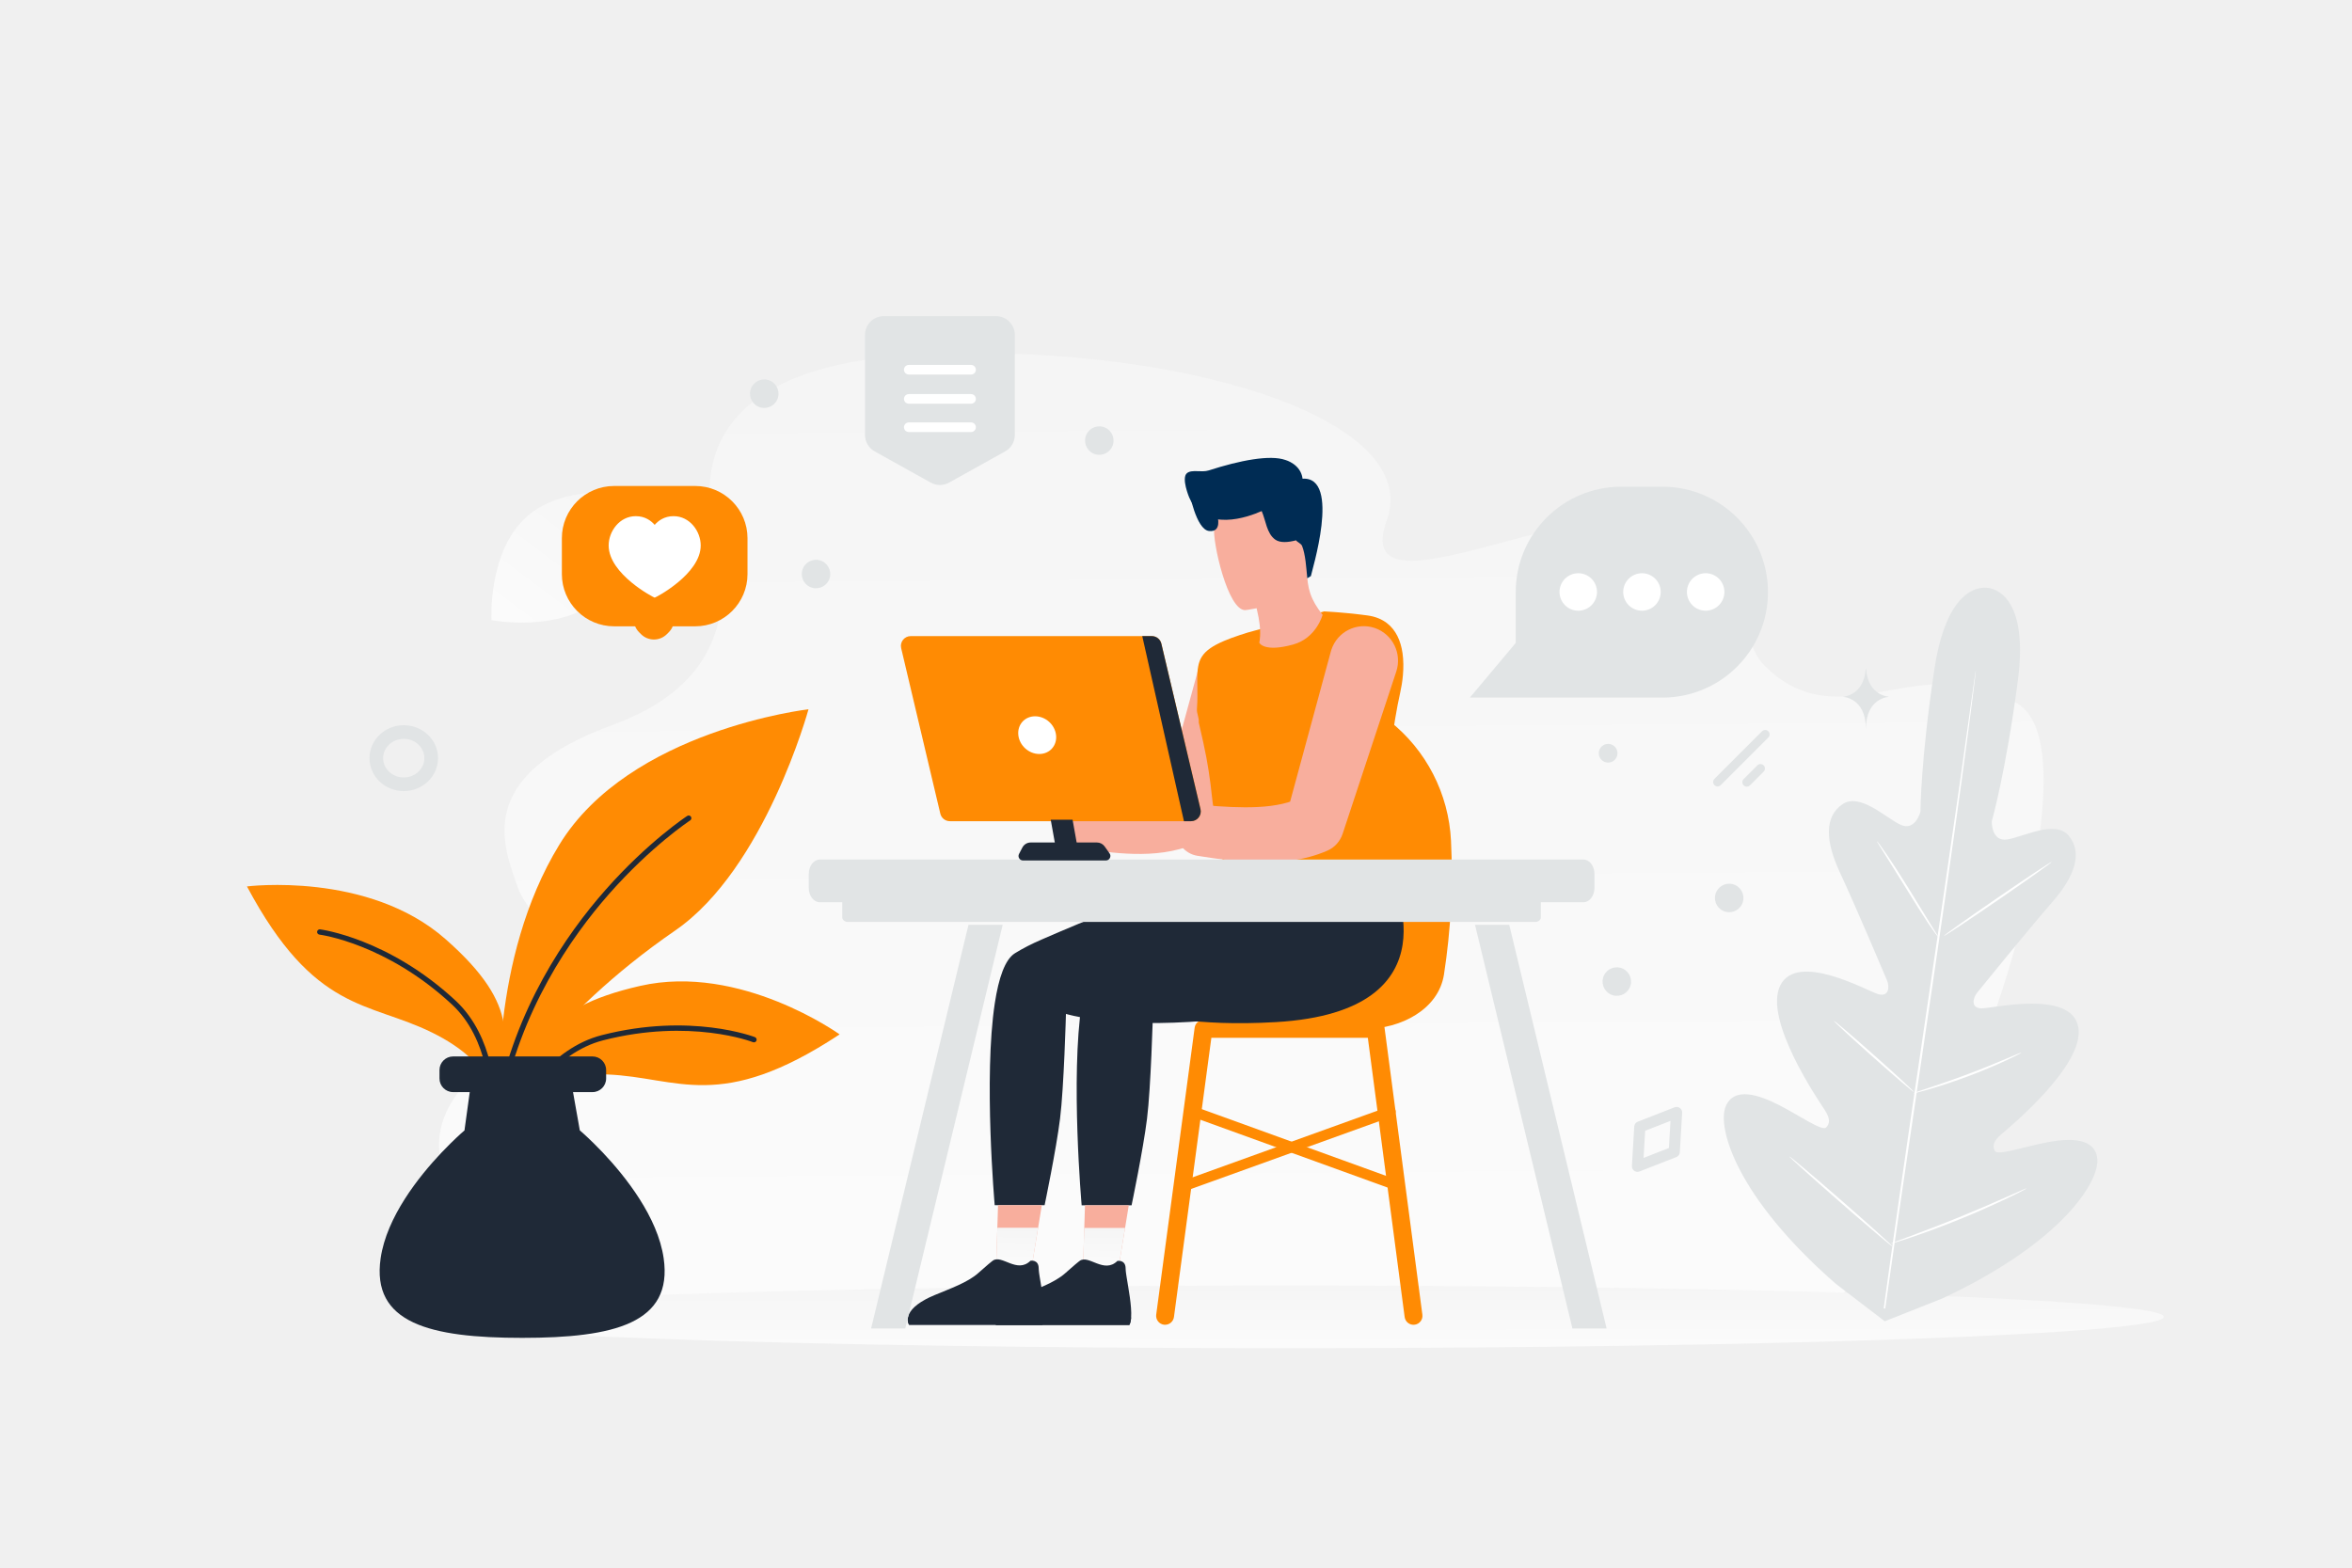
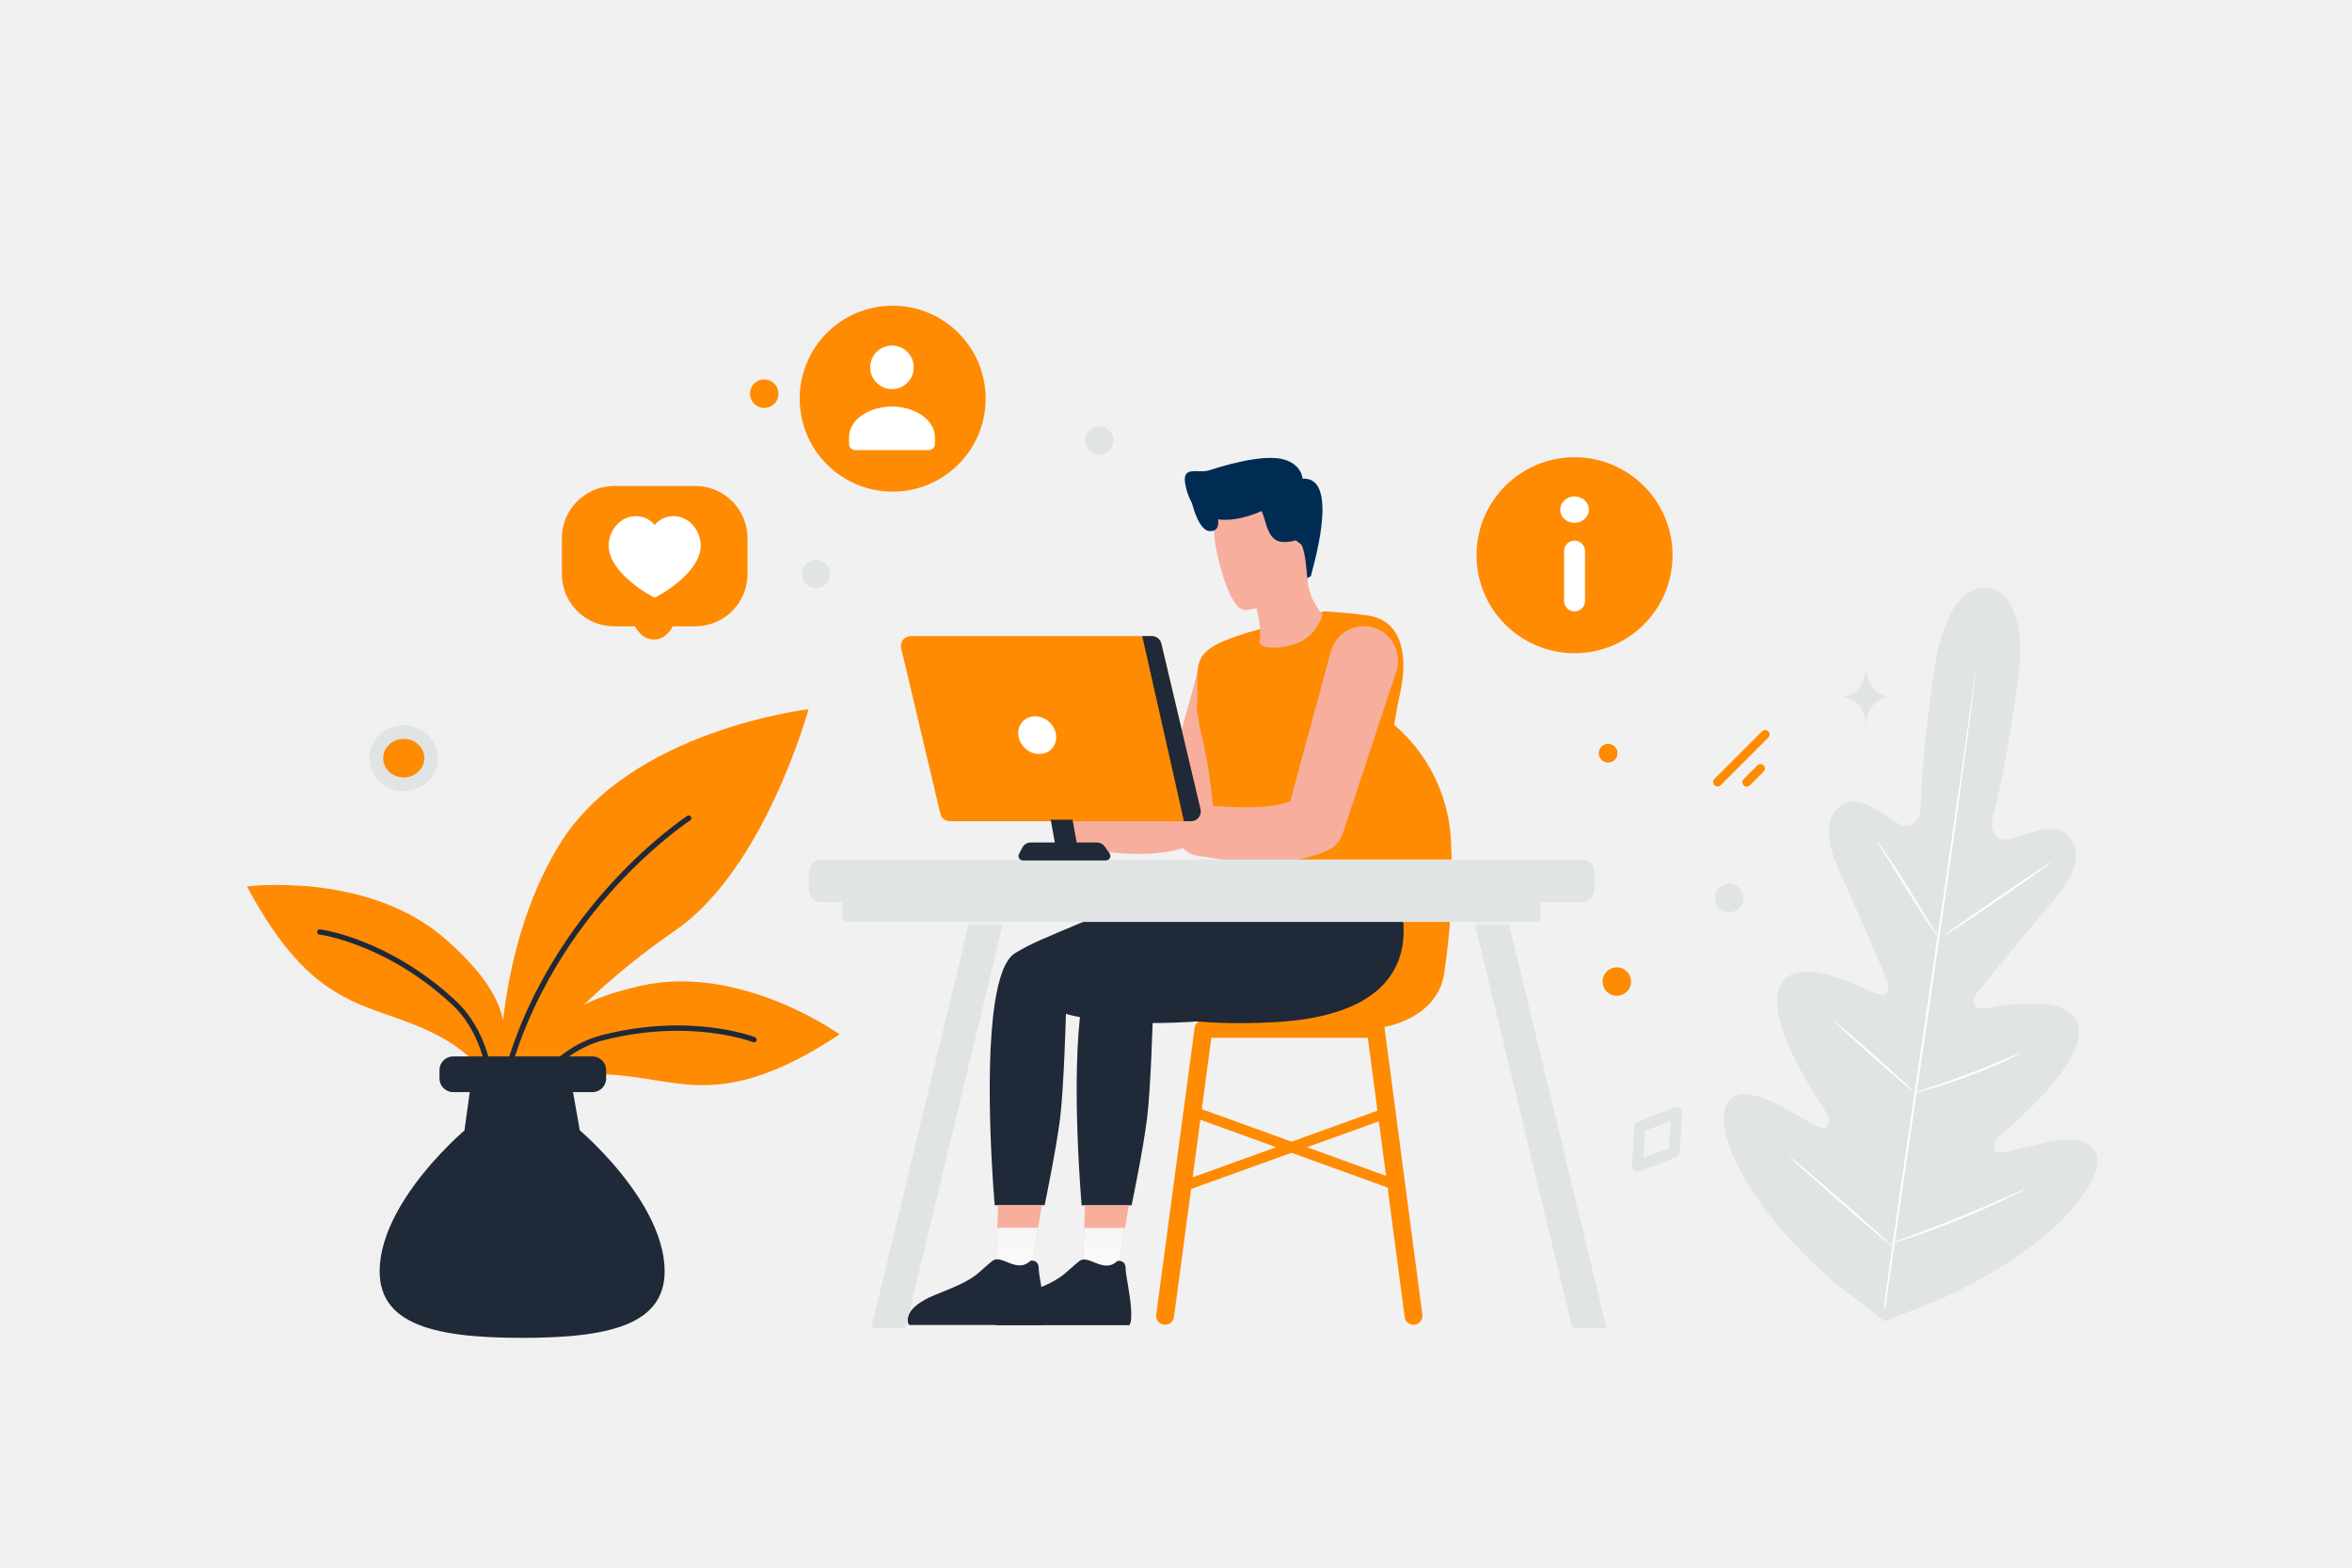
<svg xmlns="http://www.w3.org/2000/svg" width="900" height="600" viewBox="0 0 900 600" fill="none">
-   <path d="M349.97 135.83C445.328 130.432 545.305 158.549 530.61 199.309C515.913 240.069 609.179 184.832 646.397 199.528C672.895 209.99 662.303 241.839 675.121 254.673C704.513 284.097 734.575 247.044 771.982 269.277C809.39 291.509 732.802 499.008 693.723 500.167L247.989 497.524L216.002 494.72C216.002 494.72 127.521 447.52 190.815 403.978C233.612 374.537 202.819 353.158 198.164 339.679C192.82 324.204 180.351 297.176 234.682 277.342C289.014 257.508 274.986 214.35 273.649 205.415C272.314 196.476 254.615 141.228 349.97 135.83V135.83Z" fill="url(#paint0_linear_13:556)" />
-   <path d="M492 516C677.568 516 828 510.627 828 504C828 497.373 677.568 492 492 492C306.432 492 156 497.373 156 504C156 510.627 306.432 516 492 516Z" fill="url(#paint1_linear_13:556)" />
+   <path d="M349.97 135.83C445.328 130.432 545.305 158.549 530.61 199.309C515.913 240.069 609.179 184.832 646.397 199.528C672.895 209.99 662.303 241.839 675.121 254.673C704.513 284.097 734.575 247.044 771.982 269.277C809.39 291.509 732.802 499.008 693.723 500.167L247.989 497.524L216.002 494.72C216.002 494.72 127.521 447.52 190.815 403.978C233.612 374.537 202.819 353.158 198.164 339.679C192.82 324.204 180.351 297.176 234.682 277.342C289.014 257.508 274.986 214.35 273.649 205.415C272.314 196.476 254.615 141.228 349.97 135.83V135.83Z" fill="#F1F1F1" />
+   <path d="M492 516C677.568 516 828 510.627 828 504C828 497.373 677.568 492 492 492C306.432 492 156 497.373 156 504C156 510.627 306.432 516 492 516Z" fill="#F1F1F1" />
  <path d="M191.206 423.919C191.206 423.919 209.772 389.597 258.388 356.115C292.71 332.473 309.373 271.462 309.373 271.462C309.373 271.462 240.929 279.351 214.045 323.269C187.161 367.186 191.206 423.919 191.206 423.919Z" fill="#FF8B03" />
  <path d="M191.037 424.813C191.501 424.78 191.892 424.441 191.964 423.994C199.045 386.859 218.274 358.923 233.178 342.009C249.332 323.71 263.952 314.08 264.101 313.992C264.571 313.673 264.708 313.041 264.389 312.571C264.315 312.458 264.219 312.362 264.107 312.286C263.996 312.211 263.87 312.158 263.738 312.131C263.606 312.104 263.47 312.104 263.337 312.13C263.205 312.156 263.079 312.208 262.967 312.283C262.818 312.371 247.95 322.148 231.629 340.667C216.555 357.748 197.09 386.012 189.938 423.594C189.911 423.725 189.911 423.861 189.937 423.992C189.964 424.124 190.016 424.249 190.092 424.359C190.167 424.47 190.265 424.564 190.378 424.637C190.49 424.709 190.617 424.758 190.749 424.781C190.88 424.798 190.959 424.818 191.037 424.813Z" fill="#1F2937" />
  <path d="M200.161 422.528C200.161 422.528 205.271 410.152 232.354 411.23C259.435 412.283 275.42 426.164 321.28 395.888C321.28 395.888 283.325 368.579 244.958 377.333C206.563 386.063 204.633 401.195 200.161 422.528V422.528Z" fill="#FF8B03" />
  <path d="M200.104 423.544C200.439 423.52 200.762 423.316 200.946 422.991C201.062 422.801 211.717 403.052 230.8 398.163C264.148 389.611 287.89 398.762 288.131 398.875C288.386 398.971 288.668 398.963 288.918 398.853C289.167 398.743 289.363 398.54 289.464 398.287C289.559 398.035 289.554 397.756 289.449 397.508C289.344 397.259 289.149 397.06 288.902 396.952C288.662 396.865 264.305 387.447 230.295 396.176C210.32 401.284 199.599 421.193 199.14 422.03C198.865 422.543 199.064 423.151 199.576 423.426C199.713 423.52 199.923 423.557 200.104 423.544V423.544Z" fill="#1F2937" />
  <path d="M188.211 420.475C188.211 420.475 189.623 407.17 165.316 395.18C141.009 383.189 120.347 387.75 94.502 339.264C94.502 339.264 140.883 333.389 170.444 359.403C200.002 385.365 194.452 399.588 188.211 420.475Z" fill="#FF8B03" />
-   <path d="M188.417 421.55C188.933 421.513 189.369 421.067 189.358 420.549C189.367 419.589 189.416 396.989 174.329 382.967C148.603 359.066 122.707 355.724 122.471 355.689C122.204 355.659 121.936 355.735 121.725 355.9C121.514 356.066 121.376 356.308 121.341 356.574C121.311 356.841 121.387 357.109 121.552 357.32C121.718 357.531 121.96 357.669 122.226 357.704C122.488 357.737 147.73 361.022 172.957 384.465C187.404 397.885 187.342 420.304 187.333 420.538C187.33 420.673 187.354 420.807 187.403 420.933C187.452 421.059 187.526 421.174 187.62 421.271C187.713 421.368 187.826 421.445 187.95 421.499C188.074 421.552 188.207 421.581 188.342 421.582C188.34 421.556 188.366 421.554 188.417 421.55Z" fill="#1F2937" />
+   <path d="M188.417 421.55C188.933 421.513 189.369 421.067 189.358 420.549C189.367 419.589 189.416 396.989 174.329 382.967C148.603 359.066 122.707 355.724 122.471 355.689C122.204 355.659 121.936 355.735 121.725 355.9C121.514 356.066 121.376 356.308 121.341 356.574C121.311 356.841 121.387 357.109 121.552 357.32C121.718 357.531 121.96 357.669 122.226 357.704C122.488 357.737 147.73 361.022 172.957 384.465C187.404 397.885 187.342 420.304 187.333 420.538C187.33 420.673 187.354 420.807 187.403 420.933C187.452 421.059 187.526 421.174 187.619 421.271C187.713 421.368 187.826 421.445 187.95 421.499C188.074 421.552 188.207 421.581 188.342 421.582C188.34 421.556 188.366 421.554 188.417 421.55Z" fill="#1F2937" />
  <path d="M199.796 512.04C235.092 512.04 257.554 506.425 253.952 481.557C251.665 465.769 239.359 450.322 230.672 441.123C229.554 439.942 228.416 438.782 227.258 437.641C224.032 434.466 221.865 432.623 221.865 432.623L221.762 432.043L221.148 428.561L220.431 424.55L218.81 415.367L218.246 412.159L199.796 411.356L180.543 412.159L180.1 415.367L179.417 420.419L178.29 428.578L177.813 432.06L177.744 432.64C177.744 432.64 175.577 434.466 172.351 437.658C171.197 438.803 170.059 439.964 168.937 441.14C160.25 450.322 147.944 465.786 145.657 481.574C142.038 506.425 164.5 512.04 199.796 512.04V512.04Z" fill="#1F2937" />
  <path d="M173.369 417.98H226.738C229.596 417.98 231.936 415.64 231.936 412.782V409.531C231.936 406.673 229.596 404.333 226.738 404.333H173.369C170.511 404.333 168.171 406.673 168.171 409.531V412.782C168.171 415.64 170.511 417.98 173.369 417.98Z" fill="#1F2937" />
-   <path d="M165 290.167C165 295.693 160.297 300.167 154.488 300.167C148.679 300.167 144 295.671 144 290.167C144 284.64 148.703 280.167 154.512 280.167C160.321 280.167 165 284.64 165 290.167Z" stroke="#E1E4E5" stroke-width="5.225" stroke-miterlimit="10" />
-   <path d="M229.326 229.124C214.154 242.381 188.056 237.353 188.056 237.353C188.056 237.353 186.573 210.832 201.757 197.584C216.929 184.327 243.015 189.345 243.015 189.345C243.015 189.345 244.498 215.866 229.326 229.124Z" fill="url(#paint2_linear_13:556)" />
-   <path d="M287.178 149.268C286.398 152.177 288.125 155.167 291.034 155.946C293.943 156.726 296.933 154.999 297.712 152.09C298.492 149.181 296.765 146.191 293.856 145.412C290.947 144.632 287.957 146.359 287.178 149.268Z" fill="#E1E4E5" />
+   <path d="M165 290.167C165 295.693 160.297 300.167 154.488 300.167C148.679 300.167 144 295.671 144 290.167C144 284.64 148.703 280.167 154.512 280.167C160.321 280.167 165 284.64 165 290.167Z" fill="#FF8B03" stroke="#E1E4E5" stroke-width="5.225" stroke-miterlimit="10" />
+   <path d="M229.326 229.124C214.154 242.381 188.056 237.353 188.056 237.353C188.056 237.353 186.573 210.832 201.757 197.584C216.929 184.327 243.015 189.345 243.015 189.345C243.015 189.345 244.498 215.866 229.326 229.124Z" fill="#F1F1F1" />
+   <path d="M287.178 149.268C286.398 152.177 288.125 155.167 291.034 155.946C293.943 156.726 296.933 154.999 297.712 152.09C298.492 149.181 296.765 146.191 293.856 145.412C290.947 144.632 287.957 146.359 287.178 149.268Z" fill="#FF8B03" />
  <path d="M306.984 218.288C306.204 221.197 307.931 224.187 310.84 224.966C313.749 225.746 316.739 224.019 317.518 221.11C318.298 218.201 316.571 215.211 313.662 214.432C310.753 213.652 307.763 215.379 306.984 218.288Z" fill="#E1E4E5" />
  <path d="M415.385 167.214C414.605 170.123 416.332 173.113 419.241 173.892C422.15 174.672 425.14 172.945 425.919 170.036C426.699 167.127 424.972 164.137 422.063 163.358C419.154 162.578 416.164 164.305 415.385 167.214Z" fill="#E1E4E5" />
-   <path d="M611.899 287.359C611.387 289.27 612.521 291.235 614.433 291.747C616.344 292.259 618.309 291.125 618.821 289.213C619.333 287.302 618.199 285.337 616.287 284.825C614.376 284.313 612.411 285.447 611.899 287.359Z" fill="#E1E4E5" />
-   <path d="M613.412 374.268C612.632 377.177 614.359 380.167 617.268 380.946C620.177 381.726 623.167 379.999 623.946 377.09C624.726 374.181 622.999 371.191 620.09 370.412C617.181 369.632 614.191 371.359 613.412 374.268Z" fill="#E1E4E5" />
+   <path d="M611.899 287.359C611.387 289.27 612.521 291.235 614.433 291.747C616.344 292.259 618.309 291.125 618.821 289.213C619.333 287.302 618.199 285.337 616.287 284.825C614.376 284.313 612.411 285.447 611.899 287.359Z" fill="#FF8B03" />
+   <path d="M613.412 374.268C612.632 377.177 614.359 380.167 617.268 380.946C620.177 381.726 623.167 379.999 623.946 377.09C624.726 374.181 622.999 371.191 620.09 370.412C617.181 369.632 614.191 371.359 613.412 374.268Z" fill="#FF8B03" />
  <path d="M656.412 342.268C655.632 345.177 657.359 348.167 660.268 348.946C663.177 349.726 666.167 347.999 666.946 345.09C667.726 342.181 665.999 339.191 663.09 338.412C660.181 337.632 657.191 339.359 656.412 342.268Z" fill="#E1E4E5" />
-   <path d="M580.001 226.632V246.071L562.453 266.985H636.164C658.444 266.985 676.517 248.913 676.517 226.632C676.517 204.352 658.444 186.28 636.164 186.28H620.354C598.06 186.28 580.001 204.352 580.001 226.632V226.632Z" fill="#E1E4E5" />
-   <path d="M611.097 226.564C611.096 228.467 610.34 230.291 608.995 231.636C607.65 232.981 605.825 233.737 603.923 233.738C602.021 233.737 600.197 232.981 598.851 231.636C597.506 230.291 596.75 228.466 596.749 226.564C596.75 224.662 597.506 222.838 598.851 221.493C600.197 220.147 602.021 219.391 603.923 219.39C605.825 219.391 607.65 220.147 608.995 221.492C610.34 222.837 611.096 224.662 611.097 226.564V226.564ZM635.474 226.563C635.473 228.465 634.718 230.29 633.373 231.635C632.028 232.98 630.203 233.736 628.301 233.737C626.399 233.736 624.574 232.98 623.229 231.635C621.884 230.29 621.128 228.466 621.127 226.563C621.128 224.661 621.884 222.836 623.229 221.491C624.574 220.146 626.399 219.39 628.301 219.389C630.203 219.39 632.027 220.146 633.372 221.492C634.717 222.837 635.473 224.661 635.474 226.563V226.563ZM659.852 226.563C659.851 228.466 659.095 230.29 657.75 231.635C656.405 232.98 654.58 233.736 652.678 233.737C650.776 233.736 648.951 232.98 647.606 231.635C646.261 230.29 645.505 228.466 645.504 226.563C645.505 224.661 646.261 222.837 647.606 221.492C648.952 220.146 650.776 219.39 652.678 219.389C654.58 219.39 656.405 220.146 657.75 221.491C659.095 222.836 659.851 224.661 659.852 226.563Z" fill="white" />
  <path d="M640.66 440.867L626.589 446.368L627.481 431.287L641.548 425.79L640.66 440.867V440.867Z" stroke="#E1E4E5" stroke-width="4.267" stroke-linecap="round" stroke-linejoin="round" />
-   <path fill-rule="evenodd" clip-rule="evenodd" d="M331 166.477V128.18C331 124.213 334.207 121 338.165 121H381.158C385.117 121 388.324 124.213 388.324 128.18V166.477C388.325 167.757 387.983 169.013 387.335 170.117C386.687 171.22 385.755 172.13 384.637 172.753L363.141 184.719C362.077 185.312 360.879 185.623 359.66 185.623C358.442 185.623 357.244 185.312 356.18 184.719L334.683 172.753C333.566 172.129 332.636 171.219 331.989 170.115C331.342 169.012 331 167.756 331 166.477V166.477Z" fill="#E1E4E5" />
-   <path d="M347.747 163.51H371.578M347.747 152.668H371.578H347.747ZM347.747 141.503H371.578H347.747Z" stroke="white" stroke-width="3.682" stroke-linecap="round" stroke-linejoin="round" />
-   <path d="M674.25 279.887L656.042 298.095C655.379 298.758 655.379 299.833 656.042 300.497C656.705 301.16 657.78 301.16 658.443 300.497L676.651 282.289C677.314 281.625 677.314 280.55 676.651 279.887C675.988 279.224 674.913 279.224 674.25 279.887Z" fill="#E1E4E5" />
-   <path d="M672.468 292.923L667.217 298.174C666.554 298.837 666.554 299.913 667.217 300.576C667.88 301.239 668.955 301.239 669.618 300.576L674.869 295.325C675.532 294.662 675.532 293.586 674.869 292.923C674.206 292.26 673.131 292.26 672.468 292.923Z" fill="#E1E4E5" />
+   <path d="M674.25 279.887L656.042 298.095C655.379 298.758 655.379 299.833 656.042 300.497C656.705 301.16 657.78 301.16 658.443 300.497L676.651 282.289C677.314 281.625 677.314 280.55 676.651 279.887C675.988 279.224 674.913 279.224 674.25 279.887Z" fill="#FF8B03" />
+   <path d="M672.468 292.923L667.217 298.174C666.554 298.837 666.554 299.913 667.217 300.576C667.88 301.239 668.955 301.239 669.618 300.576L674.869 295.325C675.532 294.662 675.532 293.586 674.869 292.923C674.206 292.26 673.131 292.26 672.468 292.923Z" fill="#FF8B03" />
  <path d="M760.852 225.076C760.852 225.076 745.492 220.954 740.197 256.166C734.902 291.377 734.864 310.664 734.864 310.664C734.864 310.664 732.92 318.321 727.21 315.64C721.5 312.959 711.672 303.252 705.007 307.809C698.098 312.539 698.431 321.897 704.062 333.939C709.693 345.981 721.057 372.793 722.077 375.23C723.083 377.609 722.875 381.692 718.693 380.485C714.511 379.278 687.685 364.02 681.212 377.176C674.725 390.337 695.928 421.296 698.177 424.72C700.427 428.145 700.236 430.003 698.762 431.531C697.288 433.058 688.749 427.078 680.947 423.044C673.144 419.01 663.381 415.716 660.278 423.622C657.175 431.527 664.081 457.758 702.422 491.306L721.205 505.688L743.297 496.936C789.428 475.327 803.336 452.032 802.541 443.579C801.746 435.126 791.457 435.586 782.837 437.298C774.216 439.011 764.357 442.388 763.364 440.51C762.37 438.633 762.691 436.801 765.803 434.13C768.915 431.459 797.86 407.595 795.275 393.145C792.693 378.709 762.689 385.937 758.337 385.924C753.989 385.926 754.931 381.953 756.551 379.941C758.206 377.89 776.567 355.27 785.306 345.257C794.05 335.259 796.96 326.349 791.631 319.891C786.5 313.656 774.357 320.278 768.131 321.273C761.905 322.267 762.16 314.36 762.16 314.36C762.16 314.36 767.48 295.816 772.139 260.515C776.797 225.214 760.509 225 760.509 225" fill="#E1E4E5" />
  <path d="M720.813 500.741C724.327 474.827 729.491 439.068 735.342 399.589C741.182 360.128 746.429 324.394 750.101 298.498C751.921 285.577 753.388 275.109 754.41 267.838C754.917 264.242 755.314 261.441 755.59 259.499C755.725 258.574 755.839 257.855 755.912 257.33C755.998 256.848 756.051 256.589 756.051 256.589C756.051 256.589 756.04 256.836 755.992 257.339C755.932 257.861 755.851 258.587 755.748 259.518C755.505 261.466 755.154 264.27 754.712 267.88C753.808 275.135 752.424 285.626 750.658 298.579C747.144 324.493 741.977 360.237 736.14 399.712C730.303 439.188 725.043 474.926 721.385 500.818" fill="white" />
-   <path d="M718.214 321.955C718.267 321.926 718.637 322.393 719.305 323.286C719.97 324.164 720.885 325.466 721.992 327.083C724.21 330.332 727.16 334.885 730.32 339.994C733.397 345.019 736.193 349.568 738.344 353.08C739.31 354.628 740.121 355.941 740.796 357.031C741.382 357.961 741.678 358.495 741.625 358.524C741.571 358.554 741.187 358.09 740.523 357.212C739.873 356.329 738.958 355.028 737.861 353.393C735.668 350.122 732.781 345.521 729.639 340.422L721.527 327.406C720.561 325.859 719.736 324.549 719.061 323.459C718.471 322.514 718.175 321.981 718.214 321.955ZM743.811 358.229C743.686 358.048 752.815 351.544 764.21 343.729C775.602 335.899 784.951 329.704 785.076 329.885C785.201 330.066 776.068 336.555 764.677 344.385C753.271 352.218 743.936 358.41 743.811 358.229ZM732.111 418.446C732.095 418.389 732.68 418.171 733.729 417.798C734.952 417.394 736.458 416.898 738.227 416.302C742.023 415.04 747.274 413.265 752.989 411.106C758.707 408.961 763.82 406.841 767.521 405.283C769.242 404.562 770.699 403.942 771.895 403.437C772.929 403.007 773.517 402.804 773.543 402.843C773.573 402.896 773.025 403.196 772.033 403.722C770.621 404.446 769.194 405.14 767.752 405.803C763.006 408.001 758.179 410.02 753.281 411.855C748.383 413.694 743.419 415.356 738.401 416.837C736.47 417.4 734.899 417.821 733.823 418.094C732.734 418.371 732.126 418.503 732.111 418.446V418.446ZM701.745 390.722C701.78 390.682 702.238 391.019 703.056 391.672C703.86 392.33 705.006 393.293 706.415 394.493C710.077 397.636 713.709 400.812 717.313 404.021C720.924 407.225 724.506 410.461 728.06 413.728C729.14 414.718 730.206 415.724 731.257 416.745C732.001 417.464 732.392 417.895 732.356 417.935C732.321 417.975 731.864 417.639 731.045 416.985C730.241 416.328 729.095 415.364 727.687 414.164C724.025 411.021 720.392 407.845 716.789 404.636C712.568 400.883 708.768 397.445 706.056 394.926C704.976 393.935 703.911 392.929 702.859 391.909C702.101 391.193 701.696 390.766 701.745 390.722V390.722ZM684.661 442.566C684.697 442.526 685.289 442.965 686.325 443.805C687.468 444.754 688.923 445.957 690.644 447.41C694.269 450.48 699.242 454.752 704.7 459.521C710.158 464.291 715.074 468.639 718.604 471.812C720.265 473.326 721.664 474.605 722.761 475.613C723.723 476.519 724.249 477.051 724.214 477.092C724.179 477.132 723.586 476.693 722.55 475.853C721.407 474.904 719.952 473.701 718.231 472.249C713.516 468.246 708.831 464.209 704.175 460.137C699.513 456.07 694.879 451.973 690.271 447.846C688.61 446.332 687.211 445.053 686.114 444.045C685.137 443.143 684.626 442.607 684.661 442.566ZM723.493 475.998C723.478 475.941 724.208 475.638 725.527 475.132C727.003 474.583 728.896 473.877 731.167 473.039C735.927 471.258 742.508 468.79 749.684 465.857C755.817 463.355 761.909 460.753 767.957 458.052C769.793 457.245 771.627 456.432 773.458 455.613C774.762 455.049 775.492 454.746 775.522 454.8C775.551 454.853 774.858 455.238 773.596 455.897C772.333 456.557 770.483 457.482 768.188 458.572C762.202 461.426 756.133 464.104 749.99 466.602C743.847 469.105 737.633 471.429 731.355 473.57C729.453 474.219 727.542 474.838 725.621 475.428C724.276 475.835 723.519 476.037 723.493 475.998V475.998Z" fill="white" />
+   <path d="M718.214 321.955C718.267 321.926 718.637 322.393 719.305 323.286C719.97 324.164 720.885 325.466 721.992 327.083C724.21 330.332 727.16 334.885 730.32 339.994C733.397 345.019 736.193 349.568 738.344 353.08C739.31 354.628 740.121 355.941 740.796 357.031C741.382 357.961 741.678 358.495 741.625 358.524C741.571 358.554 741.187 358.09 740.523 357.212C739.873 356.329 738.958 355.028 737.861 353.393C735.668 350.122 732.781 345.521 729.639 340.422L721.527 327.406C720.561 325.859 719.736 324.549 719.061 323.459C718.471 322.514 718.175 321.981 718.214 321.955ZM743.811 358.229C743.686 358.048 752.815 351.544 764.21 343.729C775.602 335.899 784.951 329.704 785.076 329.885C785.201 330.066 776.068 336.555 764.677 344.385C753.271 352.218 743.936 358.41 743.811 358.229ZM732.111 418.446C732.095 418.389 732.68 418.171 733.729 417.798C734.952 417.394 736.458 416.898 738.227 416.302C742.023 415.04 747.274 413.265 752.989 411.106C758.707 408.961 763.82 406.841 767.521 405.283C769.242 404.562 770.699 403.942 771.895 403.437C772.929 403.007 773.517 402.804 773.543 402.843C773.573 402.896 773.025 403.196 772.033 403.722C770.621 404.446 769.193 405.14 767.752 405.803C763.006 408.001 758.179 410.02 753.281 411.855C748.383 413.694 743.419 415.356 738.401 416.837C736.47 417.4 734.899 417.821 733.823 418.094C732.734 418.371 732.126 418.503 732.111 418.446V418.446ZM701.745 390.722C701.78 390.682 702.238 391.019 703.056 391.672C703.86 392.33 705.006 393.293 706.415 394.493C710.076 397.636 713.709 400.812 717.313 404.021C720.924 407.225 724.506 410.461 728.06 413.728C729.14 414.718 730.206 415.724 731.257 416.745C732.001 417.464 732.392 417.895 732.356 417.935C732.321 417.975 731.864 417.639 731.045 416.985C730.241 416.328 729.095 415.364 727.687 414.164C724.025 411.021 720.392 407.845 716.789 404.636C712.568 400.883 708.768 397.445 706.056 394.926C704.976 393.935 703.91 392.929 702.859 391.909C702.101 391.193 701.696 390.766 701.745 390.722V390.722ZM684.661 442.566C684.697 442.526 685.289 442.965 686.325 443.805C687.468 444.754 688.923 445.957 690.644 447.41C694.269 450.48 699.242 454.752 704.7 459.521C710.158 464.291 715.074 468.639 718.604 471.812C720.265 473.326 721.664 474.605 722.761 475.613C723.723 476.519 724.249 477.051 724.214 477.092C724.179 477.132 723.586 476.693 722.55 475.853C721.407 474.904 719.952 473.701 718.231 472.249C713.516 468.246 708.831 464.209 704.175 460.137C699.513 456.07 694.879 451.973 690.271 447.846C688.61 446.332 687.211 445.053 686.114 444.045C685.137 443.143 684.626 442.607 684.661 442.566ZM723.493 475.998C723.478 475.941 724.208 475.638 725.527 475.132C727.003 474.583 728.896 473.877 731.167 473.039C735.927 471.258 742.508 468.79 749.684 465.857C755.817 463.355 761.909 460.753 767.957 458.052C769.793 457.245 771.627 456.432 773.458 455.613C774.762 455.049 775.492 454.746 775.522 454.8C775.551 454.853 774.858 455.238 773.596 455.897C772.333 456.557 770.483 457.482 768.188 458.572C762.202 461.426 756.133 464.104 749.99 466.602C743.847 469.105 737.633 471.429 731.355 473.57C729.453 474.219 727.542 474.838 725.621 475.428C724.276 475.835 723.519 476.037 723.493 475.998V475.998Z" fill="white" />
  <path d="M713.933 256H714.064C714.838 266.517 723 266.679 723 266.679C723 266.679 714 266.848 714 279C714 266.848 705 266.679 705 266.679C705 266.679 713.158 266.517 713.933 256V256Z" fill="#E1E4E5" />
  <path d="M458.699 255.487L443.572 310.785L448.969 304.574C446.973 305.637 444.659 306.452 442.096 307.03C439.534 307.609 436.747 307.939 433.831 308.093C430.914 308.246 427.879 308.223 424.762 308.093C421.656 307.963 418.48 307.727 415.256 307.455H415.244C412.96 307.261 410.692 307.982 408.939 309.458C407.185 310.935 406.09 313.047 405.892 315.331C405.503 319.866 408.726 323.881 413.143 324.601C416.473 325.132 419.85 325.628 423.321 326.03C426.793 326.431 430.347 326.726 434.031 326.809C437.716 326.892 441.53 326.75 445.474 326.183C449.406 325.616 453.491 324.589 457.483 322.865C458.697 322.342 459.787 321.569 460.682 320.597C461.577 319.624 462.257 318.474 462.678 317.221L462.867 316.642L481.016 262.253C483.059 256.137 479.753 249.536 473.636 247.493C467.52 245.45 460.919 248.757 458.876 254.873C458.817 255.074 458.746 255.298 458.699 255.487V255.487Z" fill="#F8AE9D" />
  <path d="M537.123 322.811C537.123 322.811 537.707 331.001 531.842 333.165L470.821 335.515C470.821 335.515 466.721 331.536 467.528 321.997C467.528 321.974 493.46 295.518 537.123 322.811Z" fill="#FF8B03" />
  <path d="M492.317 331.45C492.518 333.008 493.203 334.201 493.852 334.106C494.49 334.024 494.856 332.689 494.655 331.143C494.454 329.584 493.769 328.391 493.12 328.486C492.47 328.568 492.116 329.903 492.317 331.45Z" fill="#B55E63" />
  <path d="M466.374 312.021V312.104C466.398 312.332 466.41 312.572 466.422 312.824C466.482 313.784 466.53 314.936 466.566 316.244C466.602 317.3 466.614 318.452 466.626 319.688C466.626 320.612 466.638 321.572 466.638 322.568C483.99 315.068 519.473 320.396 533.757 323C533.614 322.28 533.482 321.572 533.35 320.876C533.254 320.36 533.17 319.856 533.074 319.352C532.128 313.868 531.624 308.937 531.457 304.533L531.421 303.357C531.277 296.817 531.984 287.518 533.422 277.942C533.518 277.282 533.626 276.622 533.721 275.974L533.937 274.678C534.459 271.498 535.071 268.333 535.771 265.187C536.01 264.131 536.214 263.063 536.382 262.007C536.573 260.831 536.717 259.655 536.825 258.491C537.089 255.539 537.065 252.659 536.681 249.983C535.998 245.219 534.141 241.116 530.702 238.476C528.76 236.988 526.304 235.956 523.26 235.548C522.265 235.416 521.283 235.284 520.336 235.176C517.352 234.816 514.608 234.564 512.379 234.384C511.648 234.324 510.965 234.276 510.354 234.228C508.796 234.12 507.645 234.048 507.082 234.024C506.946 234.018 506.81 234.01 506.675 234L480.035 241.38L477.495 242.076C476.416 242.412 475.398 242.736 474.451 243.048C472.102 243.828 470.101 244.572 468.375 245.303C466.242 246.215 464.541 247.103 463.199 248.039C457.327 252.107 458.165 256.799 458.189 266.039V266.675C458.189 267.371 458.177 268.066 458.154 268.762C458.13 269.638 458.082 270.502 458.01 271.366C457.89 273.106 458.923 274.804 458.707 276.508C461.5 288.5 462.199 292.5 463.199 300C464.065 306.5 463.894 310.197 465.715 311.541C466.123 311.853 466.374 312.021 466.374 312.021Z" fill="#FF8B03" />
  <path d="M506.097 235.307C506.097 235.307 503.747 244.198 494.868 246.666C483.579 249.795 481.878 246.005 481.878 246.005C482.159 244.396 482.262 242.76 482.185 241.128C482.157 240.477 482.106 239.827 482.032 239.18C481.831 237.361 481.453 235.378 480.922 233.11C480.804 232.579 480.662 232.024 480.521 231.457L480.509 231.386C488.231 228.482 494.289 224.124 497.997 217.677L499.095 216.815L499.839 216.225L500.051 216.673L500.087 218.173C500.24 225.222 501.433 229.391 506.097 235.307V235.307Z" fill="#F8AE9D" />
  <path d="M452.877 455.979C453.102 455.979 453.326 455.944 453.55 455.861L532.784 427.297C533.269 427.106 533.66 426.734 533.875 426.259C534.09 425.784 534.111 425.244 533.934 424.754C533.758 424.264 533.397 423.862 532.928 423.633C532.46 423.405 531.921 423.368 531.426 423.53L452.192 452.094C451.748 452.254 451.376 452.566 451.139 452.974C450.903 453.382 450.818 453.86 450.9 454.325C450.982 454.789 451.225 455.21 451.587 455.512C451.949 455.815 452.405 455.98 452.877 455.979V455.979Z" fill="#FF8B03" />
  <path d="M535.393 455.98C535.864 455.979 536.319 455.812 536.678 455.508C537.038 455.205 537.279 454.784 537.36 454.32C537.44 453.857 537.355 453.379 537.118 452.973C536.882 452.566 536.51 452.255 536.067 452.095L455.889 423.058C455.394 422.894 454.854 422.929 454.384 423.156C453.914 423.384 453.552 423.785 453.373 424.276C453.195 424.766 453.215 425.307 453.429 425.783C453.643 426.259 454.034 426.633 454.519 426.825L534.697 455.861C534.945 455.944 535.169 455.98 535.393 455.98V455.98Z" fill="#FF8B03" />
  <path d="M445.828 507.026C446.655 507.024 447.454 506.722 448.077 506.178C448.7 505.633 449.105 504.882 449.217 504.062L463.528 397.21H523.408L537.495 504.062C537.553 504.507 537.698 504.937 537.923 505.326C538.147 505.716 538.446 506.057 538.803 506.33C539.159 506.603 539.567 506.803 540.001 506.919C540.435 507.034 540.888 507.063 541.333 507.003C541.778 506.945 542.208 506.799 542.597 506.575C542.986 506.35 543.327 506.051 543.6 505.694C543.873 505.338 544.073 504.931 544.189 504.497C544.304 504.063 544.333 503.61 544.273 503.165L529.796 393.337C529.688 392.514 529.284 391.759 528.661 391.212C528.038 390.664 527.237 390.362 526.407 390.361H460.529C459.701 390.36 458.9 390.66 458.277 391.205C457.653 391.75 457.249 392.504 457.14 393.325L442.427 503.153C442.308 504.053 442.55 504.964 443.101 505.686C443.652 506.407 444.467 506.881 445.367 507.003C445.521 507.026 445.674 507.026 445.828 507.026V507.026Z" fill="#FF8B03" />
  <path d="M479.611 393.785H522.392C535.948 393.785 550.461 386.37 552.539 372.967C555.162 356.043 556.064 338.896 555.231 321.79C554.357 303.783 545.761 287.039 531.603 275.88C531.603 275.88 523.054 313.123 533.799 364.536C529.714 384.079 479.611 393.785 479.611 393.785Z" fill="#FF8B03" />
  <path d="M380.623 461.245H399.728C399.728 461.245 404.157 440.038 405.633 428.135C407.12 416.244 407.888 388.046 407.888 388.046C407.888 388.046 423.121 392.994 455.003 391.128C525.64 387.007 498.859 335.11 498.859 335.11C496.473 338.404 481.855 336.125 471.865 337.696C441.199 340.636 414.595 352.681 398.642 359.565C394.793 361.218 391.38 362.977 388.393 364.819C384.543 367.193 382.134 374.384 380.682 383.854C376.313 412.3 380.623 461.245 380.623 461.245V461.245Z" fill="#1F2937" />
  <path d="M381.154 485.725H394.639L397.237 469.902L398.654 461.246H381.898L381.638 469.902L381.154 485.725V485.725Z" fill="#F8AE9D" />
-   <path d="M381.154 485.724H394.639L396.576 473.94L397.237 469.901H381.638L381.508 474.093L381.154 485.724V485.724Z" fill="url(#paint3_linear_13:556)" />
+   <path d="M381.154 485.724H394.639L396.576 473.94L397.237 469.901H381.638L381.508 474.093L381.154 485.724V485.724Z" fill="url(#paint0_linear_13:556)" />
  <path d="M347.867 507.027H398.89C399.268 506.342 399.481 505.362 399.563 504.193C399.882 499.871 398.512 492.987 397.827 488.641C397.745 488.133 397.674 487.661 397.615 487.236C397.52 486.504 397.461 485.902 397.461 485.465C397.461 481.922 394.32 482.524 394.32 482.524C389.16 487.59 383.315 479.997 379.903 482.489C379.903 482.489 379.761 482.595 379.454 482.831C379.17 483.056 378.733 483.41 378.131 483.918C377.257 484.65 376.041 485.701 374.388 487.189C370.338 490.837 363.454 493.235 357.585 495.691C356.841 495.998 356.144 496.316 355.495 496.623C355.011 496.86 354.55 497.096 354.113 497.332C349.319 499.918 347.796 502.398 347.453 504.193C347.111 505.928 347.867 507.027 347.867 507.027V507.027Z" fill="#1F2937" />
  <path d="M347.867 507.027H398.89C399.268 506.342 399.481 505.362 399.563 504.193H347.453C347.111 505.929 347.867 507.027 347.867 507.027Z" fill="#1F2937" />
  <path d="M509.245 249.374L492.284 311.914L498.331 304.89C496.094 306.094 493.5 307.008 490.631 307.667C487.762 308.315 484.629 308.697 481.37 308.859C478.1 309.033 474.691 308.998 471.203 308.859C467.714 308.709 464.156 308.454 460.541 308.142H460.519C455.182 307.679 450.489 311.671 450.03 317.051C449.593 322.177 453.208 326.724 458.166 327.534C461.896 328.136 465.694 328.703 469.584 329.154C473.475 329.606 477.468 329.953 481.6 330.045C485.731 330.138 490.011 329.976 494.43 329.328C498.848 328.68 503.427 327.523 507.902 325.579C510.771 324.329 512.803 321.957 513.732 319.203L513.95 318.555L534.285 257.034C536.569 250.114 532.874 242.651 526.011 240.337C519.16 238.034 511.747 241.76 509.452 248.679C509.383 248.899 509.302 249.165 509.245 249.374V249.374Z" fill="#F8AE9D" />
  <path d="M413.898 461.305H433.004C433.004 461.305 437.432 440.097 438.908 428.194C440.396 416.303 441.164 388.105 441.164 388.105C441.164 388.105 456.396 393.053 488.278 391.187C558.915 387.066 532.134 335.169 532.134 335.169C529.749 338.463 511.848 343.01 501.858 344.58C471.192 347.52 447.871 352.728 431.918 359.624C428.068 361.277 424.656 363.036 421.668 364.878C417.819 367.252 415.41 374.443 413.957 383.913C409.577 412.359 413.898 461.305 413.898 461.305V461.305Z" fill="#1F2937" />
  <path d="M414.418 485.794H427.915L430.513 469.971L431.93 461.304H415.174L414.902 469.971L414.418 485.794Z" fill="#F8AE9D" />
-   <path d="M414.418 485.795H427.915L429.839 474.01L430.513 469.972H414.902L414.772 474.164L414.418 485.795V485.795Z" fill="url(#paint4_linear_13:556)" />
+   <path d="M414.418 485.795H427.915L429.839 474.01L430.513 469.972H414.902L414.772 474.164L414.418 485.795V485.795Z" fill="url(#paint1_linear_13:556)" />
  <path d="M381.131 507.096H432.154C432.532 506.411 432.744 505.431 432.827 504.262C433.146 499.941 431.776 493.056 431.091 488.711C431.009 488.203 430.938 487.731 430.879 487.306C430.784 486.574 430.725 485.971 430.725 485.534C430.725 481.992 427.584 482.594 427.584 482.594C422.424 487.66 416.579 480.067 413.166 482.559C413.166 482.559 413.025 482.665 412.718 482.901C412.434 483.126 411.997 483.48 411.395 483.988C410.521 484.72 409.305 485.771 407.652 487.258C403.602 490.907 396.717 493.304 390.849 495.76C390.105 496.067 389.408 496.386 388.759 496.693C388.275 496.929 387.814 497.166 387.377 497.402C382.583 499.988 381.06 502.467 380.717 504.262C380.387 505.986 381.131 507.096 381.131 507.096V507.096Z" fill="#1F2937" />
  <path d="M381.13 507.096H432.154C432.532 506.411 432.744 505.431 432.827 504.262H380.717C380.387 505.986 381.13 507.096 381.13 507.096Z" fill="#1F2937" />
  <path d="M309.472 334.5V339.799C309.472 342.854 311.347 345.319 313.677 345.319H605.918C608.237 345.319 610.124 342.854 610.124 339.799V334.5C610.124 331.459 608.249 328.979 605.918 328.979H313.677C311.359 328.994 309.472 331.459 309.472 334.5V334.5Z" fill="#E1E4E5" />
  <path d="M324.415 352.854H587.468C588.648 352.854 589.605 352.075 589.605 351.107V341.908H322.29V351.107C322.29 352.075 323.246 352.854 324.415 352.854ZM601.685 508.431L564.418 353.944H577.513L614.768 508.431H601.685V508.431ZM346.414 508.431L383.681 353.944H370.597L333.331 508.431H346.414V508.431Z" fill="#E1E4E5" />
  <path d="M344.832 248.06L358.53 305.991L358.896 307.514L359.817 311.411C360.01 312.231 360.474 312.961 361.134 313.484C361.794 314.007 362.612 314.292 363.454 314.292H455.735C458.144 314.292 459.939 312.037 459.384 309.687L444.399 246.336C444.206 245.516 443.742 244.786 443.082 244.263C442.422 243.74 441.604 243.455 440.762 243.455H348.481C346.06 243.466 344.277 245.722 344.832 248.06V248.06Z" fill="#FF8B03" />
  <path d="M389.668 281.359C390.105 285.351 393.694 288.574 397.686 288.574C401.677 288.574 404.546 285.339 404.109 281.359C403.672 277.368 400.083 274.145 396.092 274.145C392.1 274.145 389.231 277.368 389.668 281.359V281.359Z" fill="white" />
  <path d="M437.091 243.466L453.044 314.303H455.736C458.145 314.303 459.928 312.048 459.373 309.698L444.388 246.347C444.195 245.527 443.731 244.796 443.071 244.274C442.411 243.751 441.593 243.466 440.751 243.466H437.091V243.466ZM410.426 313.729L412.957 327.89H404.595L402.064 313.729H410.426Z" fill="#1F2937" />
-   <path d="M424.582 326.612L422.692 323.955C422.357 323.487 421.916 323.107 421.405 322.844C420.893 322.581 420.327 322.444 419.752 322.444H394.4C393.742 322.442 393.096 322.622 392.534 322.963C391.971 323.305 391.514 323.795 391.212 324.38L389.936 326.825C389.334 327.97 390.173 329.328 391.46 329.328H423.177C424.57 329.328 425.385 327.746 424.582 326.612V326.612Z" fill="#1F2937" />
+   <path d="M424.582 326.612L422.692 323.955C422.357 323.487 421.916 323.107 421.405 322.844C420.894 322.581 420.327 322.444 419.752 322.444H394.4C393.742 322.442 393.096 322.622 392.534 322.963C391.971 323.305 391.514 323.795 391.212 324.38L389.936 326.825C389.334 327.97 390.173 329.328 391.46 329.328H423.177C424.57 329.328 425.385 327.746 424.582 326.612V326.612Z" fill="#1F2937" />
  <path d="M476.505 233.507C476.505 233.507 502.059 231.018 500.263 215.127C498.468 199.236 500.554 188.212 484.164 189.131C467.774 190.049 465.289 196.469 464.601 201.918C463.912 207.368 469.814 233.744 476.505 233.507Z" fill="#F8AE9D" />
  <path d="M455 187.945C455 187.945 457.635 202.693 462.656 203.231C467.676 203.768 465.877 197.567 465.877 197.567L464.523 190.572L455 187.945Z" fill="#002C54" />
  <path d="M498.431 183.213C497.759 177.627 491.889 176.057 491.889 176.057C485.999 173.955 474.378 176.208 462.532 180.042C459.742 180.941 456.027 179.544 454.18 181.105C451.946 182.992 455.039 190.357 455.039 190.357C461.042 204.051 477.778 197.833 482.783 195.598C484.358 199.119 484.677 204.189 487.975 206.522C489.863 207.846 492.888 207.604 495.933 206.796C496.373 207.477 497.865 207.986 498.245 208.947C499.531 212.163 499.876 217.346 500.223 221.33L501.616 220.476C501.7 219.37 513.397 182.277 498.431 183.213V183.213Z" fill="#002C54" />
  <path d="M266.033 186H235C223.954 186 215 194.954 215 206V219.708C215 230.754 223.954 239.708 235 239.708H266.033C277.079 239.708 286.033 230.754 286.033 219.708V206C286.033 194.954 277.079 186 266.033 186Z" fill="#FF8B03" />
  <path d="M255.895 232.092L255.178 231.375C252.444 228.641 248.012 228.641 245.278 231.375L244.561 232.092C241.827 234.826 241.827 239.258 244.561 241.992L245.278 242.709C248.012 245.443 252.444 245.443 255.178 242.709L255.895 241.992C258.629 239.258 258.629 234.826 255.895 232.092Z" fill="#FF8B03" />
  <path fill-rule="evenodd" clip-rule="evenodd" d="M257.75 197.55C263.964 197.55 268.13 203.358 268.13 208.767C268.13 219.746 250.832 228.735 250.516 228.735C250.201 228.735 232.903 219.746 232.903 208.767C232.903 203.358 237.069 197.55 243.283 197.55C246.835 197.55 249.168 199.314 250.516 200.885C251.865 199.314 254.198 197.55 257.75 197.55Z" fill="white" />
+   <circle cx="602.5" cy="212.5" r="37.5" fill="#FF8B03" />
+   <path d="M602.506 196.103C603.334 196.103 604.006 195.628 604 195.044C603.994 194.765 603.833 194.5 603.553 194.305C603.272 194.109 602.894 194 602.5 194C602.106 194 601.728 194.109 601.447 194.305C601.167 194.5 601.006 194.765 601 195.044C601 195.183 601.039 195.321 601.115 195.45C601.191 195.578 601.302 195.695 601.442 195.794C601.582 195.892 601.748 195.97 601.93 196.023C602.113 196.076 602.309 196.103 602.506 196.103M602.5 210.933V230V210.933Z" stroke="white" stroke-width="8" stroke-linecap="round" stroke-linejoin="round" />
+   <path d="M377.161 152.581C377.161 132.93 361.231 117 341.581 117C321.93 117 306 132.93 306 152.581C306 172.231 321.93 188.161 341.581 188.161C361.231 188.161 377.161 172.231 377.161 152.581Z" fill="#FF8B03" />
+   <path fill-rule="evenodd" clip-rule="evenodd" d="M357.75 167.507V169.886C357.75 171.199 356.698 172.265 355.402 172.265H327.228C325.932 172.265 324.88 171.199 324.88 169.886V167.468C324.88 160.269 332.999 155.592 341.315 155.592C349.631 155.592 357.75 160.271 357.75 167.468V167.507ZM347.21 134.691C347.985 135.465 348.599 136.384 349.018 137.395C349.437 138.407 349.652 139.491 349.652 140.586C349.652 141.68 349.437 142.764 349.018 143.776C348.599 144.787 347.985 145.706 347.21 146.48C346.436 147.254 345.517 147.869 344.506 148.288C343.494 148.707 342.41 148.922 341.315 148.922C340.221 148.922 339.136 148.707 338.125 148.288C337.113 147.869 336.194 147.254 335.42 146.48C334.646 145.706 334.032 144.787 333.613 143.776C333.194 142.764 332.978 141.68 332.978 140.586C332.978 139.491 333.194 138.407 333.613 137.395C334.032 136.384 334.646 135.465 335.42 134.691C336.194 133.917 337.113 133.303 338.125 132.884C339.136 132.465 340.221 132.249 341.315 132.249C342.41 132.249 343.494 132.465 344.506 132.884C345.517 133.303 346.436 133.917 347.21 134.691V134.691Z" fill="white" />
  <defs>
-     <linearGradient id="paint0_linear_13:556" x1="488.092" y1="704.807" x2="481.401" y2="-261.976" gradientUnits="userSpaceOnUse">
+     <linearGradient id="paint0_linear_13:556" x1="388.853" y1="494.596" x2="389.333" y2="452.688" gradientUnits="userSpaceOnUse">
      <stop stop-color="white" />
      <stop offset="1" stop-color="#EEEEEE" />
    </linearGradient>
-     <linearGradient id="paint1_linear_13:556" x1="506.328" y1="529.456" x2="506.302" y2="465.883" gradientUnits="userSpaceOnUse">
-       <stop stop-color="white" />
-       <stop offset="1" stop-color="#EEEEEE" />
-     </linearGradient>
-     <linearGradient id="paint2_linear_13:556" x1="169.42" y1="273.791" x2="283.369" y2="121.987" gradientUnits="userSpaceOnUse">
-       <stop stop-color="white" />
-       <stop offset="1" stop-color="#EEEEEE" />
-     </linearGradient>
-     <linearGradient id="paint3_linear_13:556" x1="388.853" y1="494.596" x2="389.333" y2="452.688" gradientUnits="userSpaceOnUse">
-       <stop stop-color="white" />
-       <stop offset="1" stop-color="#EEEEEE" />
-     </linearGradient>
-     <linearGradient id="paint4_linear_13:556" x1="422.122" y1="494.666" x2="422.602" y2="452.759" gradientUnits="userSpaceOnUse">
+     <linearGradient id="paint1_linear_13:556" x1="422.122" y1="494.666" x2="422.602" y2="452.759" gradientUnits="userSpaceOnUse">
      <stop stop-color="white" />
      <stop offset="1" stop-color="#EEEEEE" />
    </linearGradient>
  </defs>
</svg>
